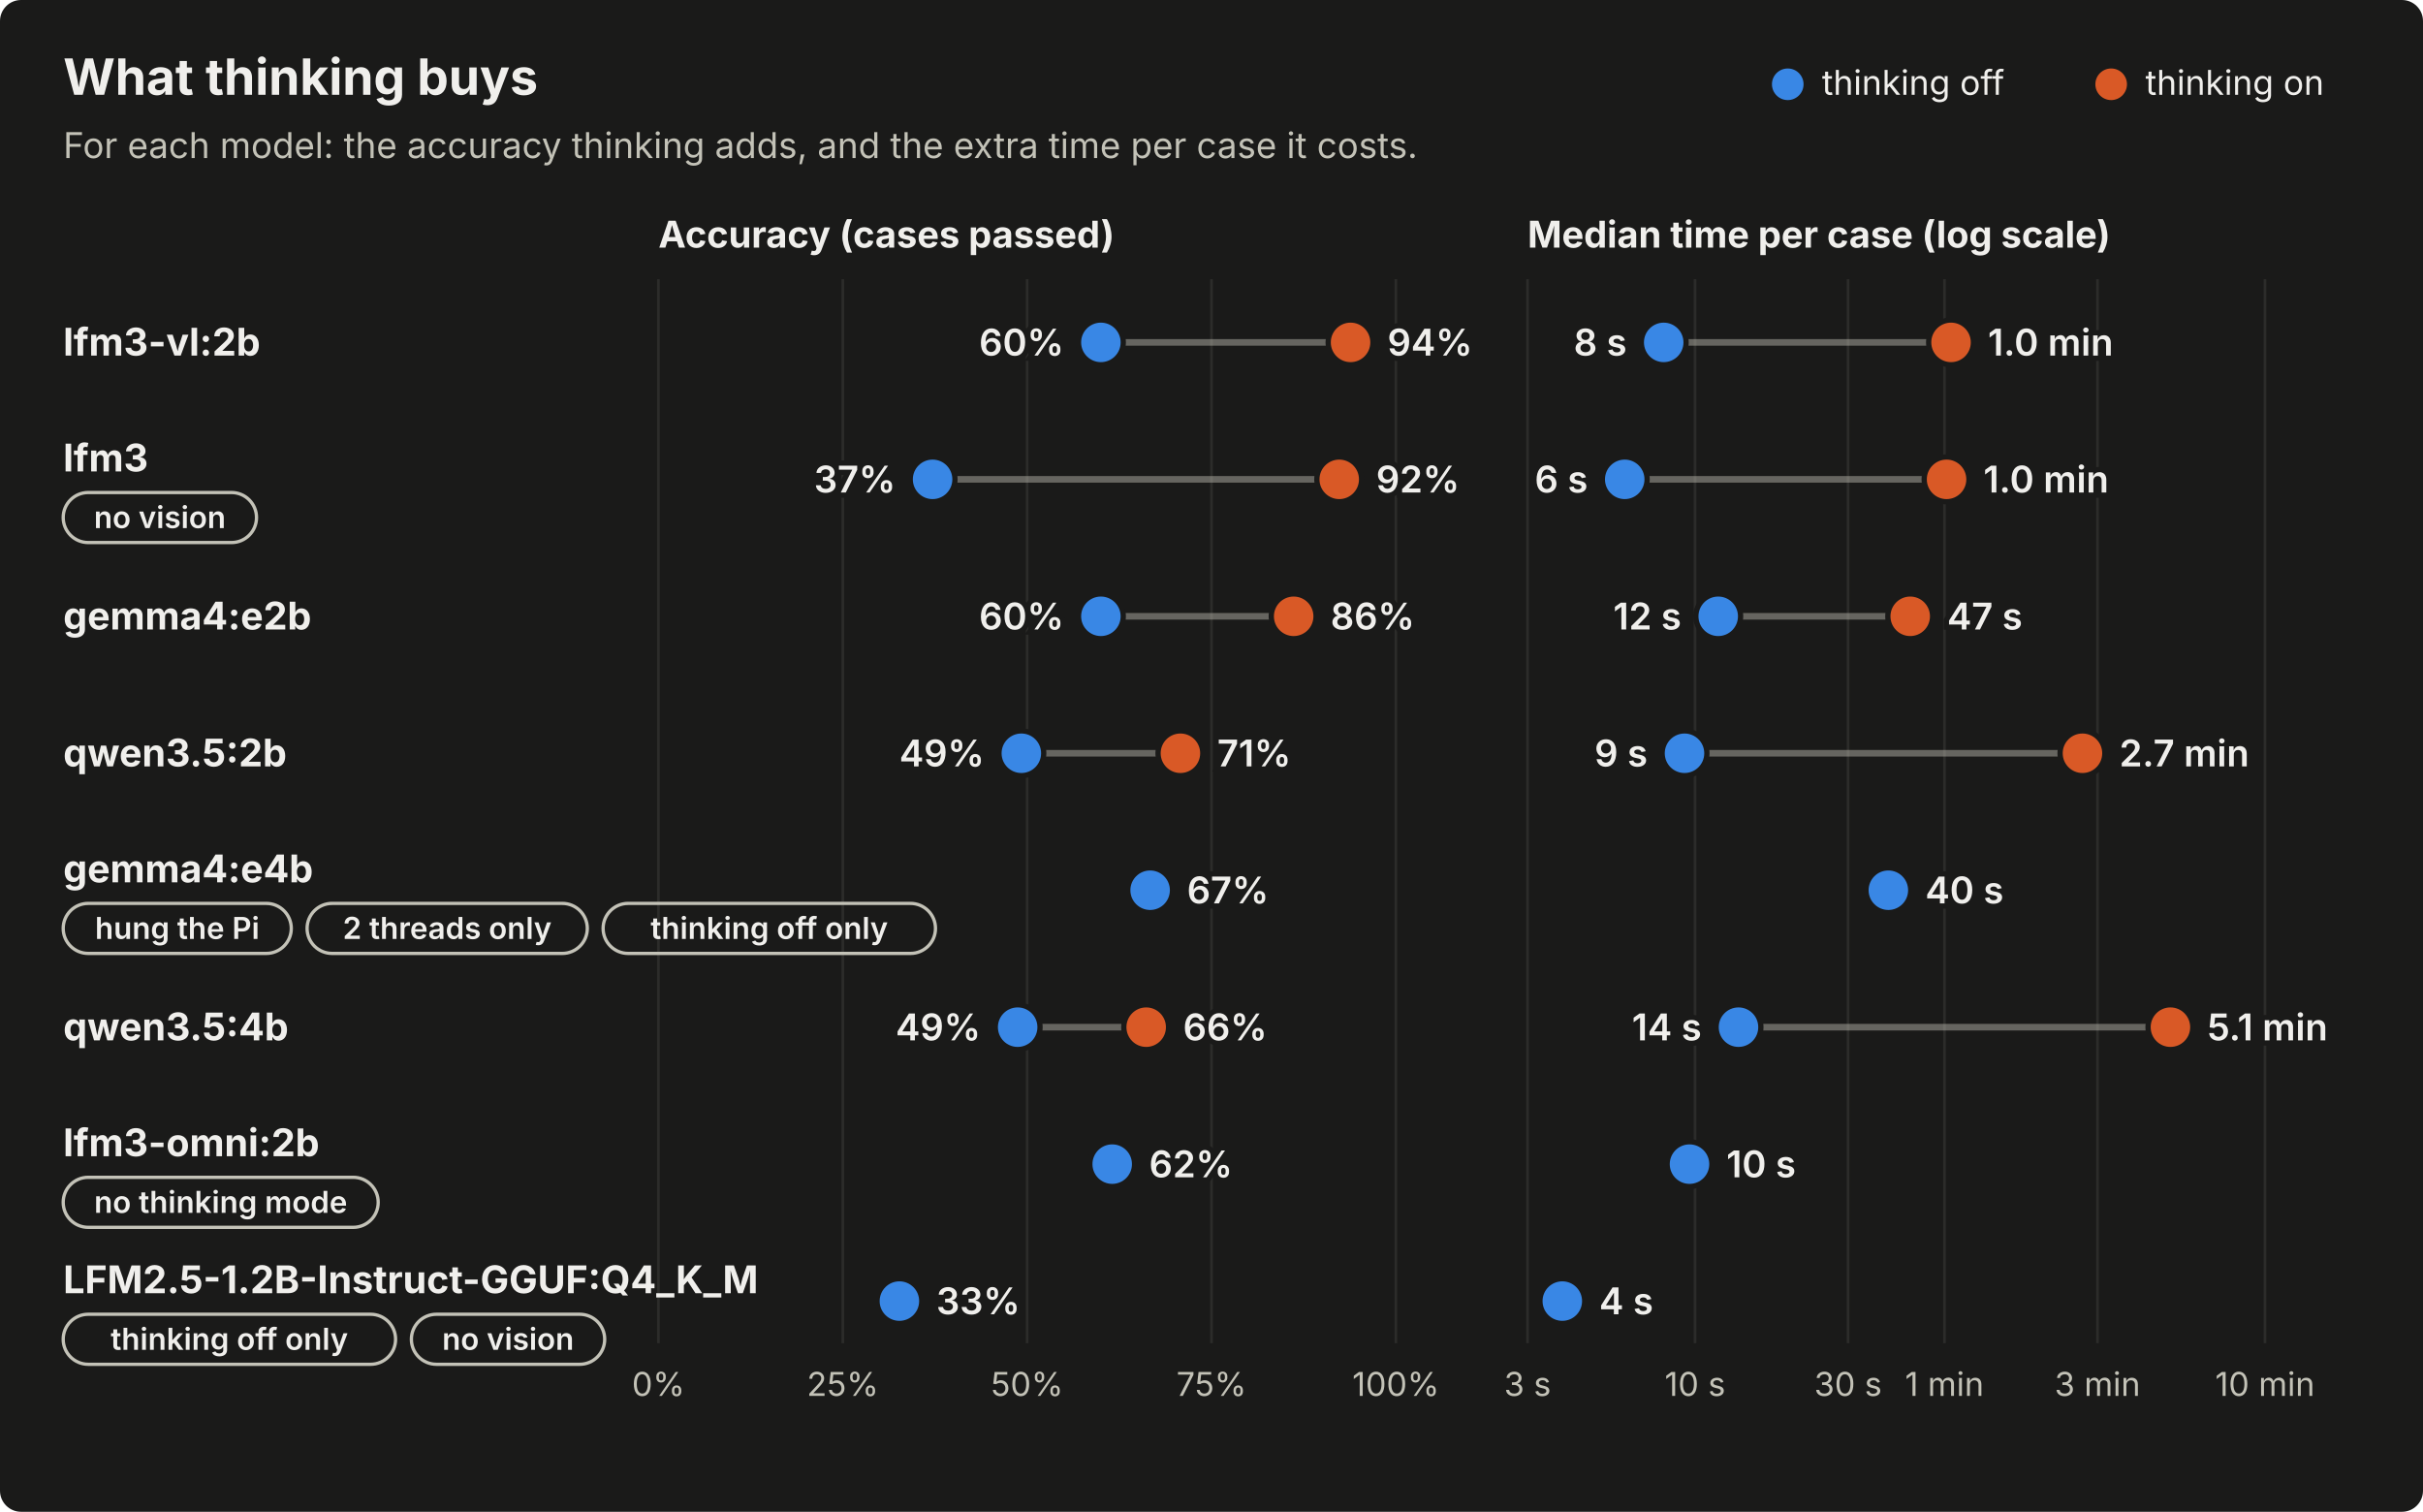
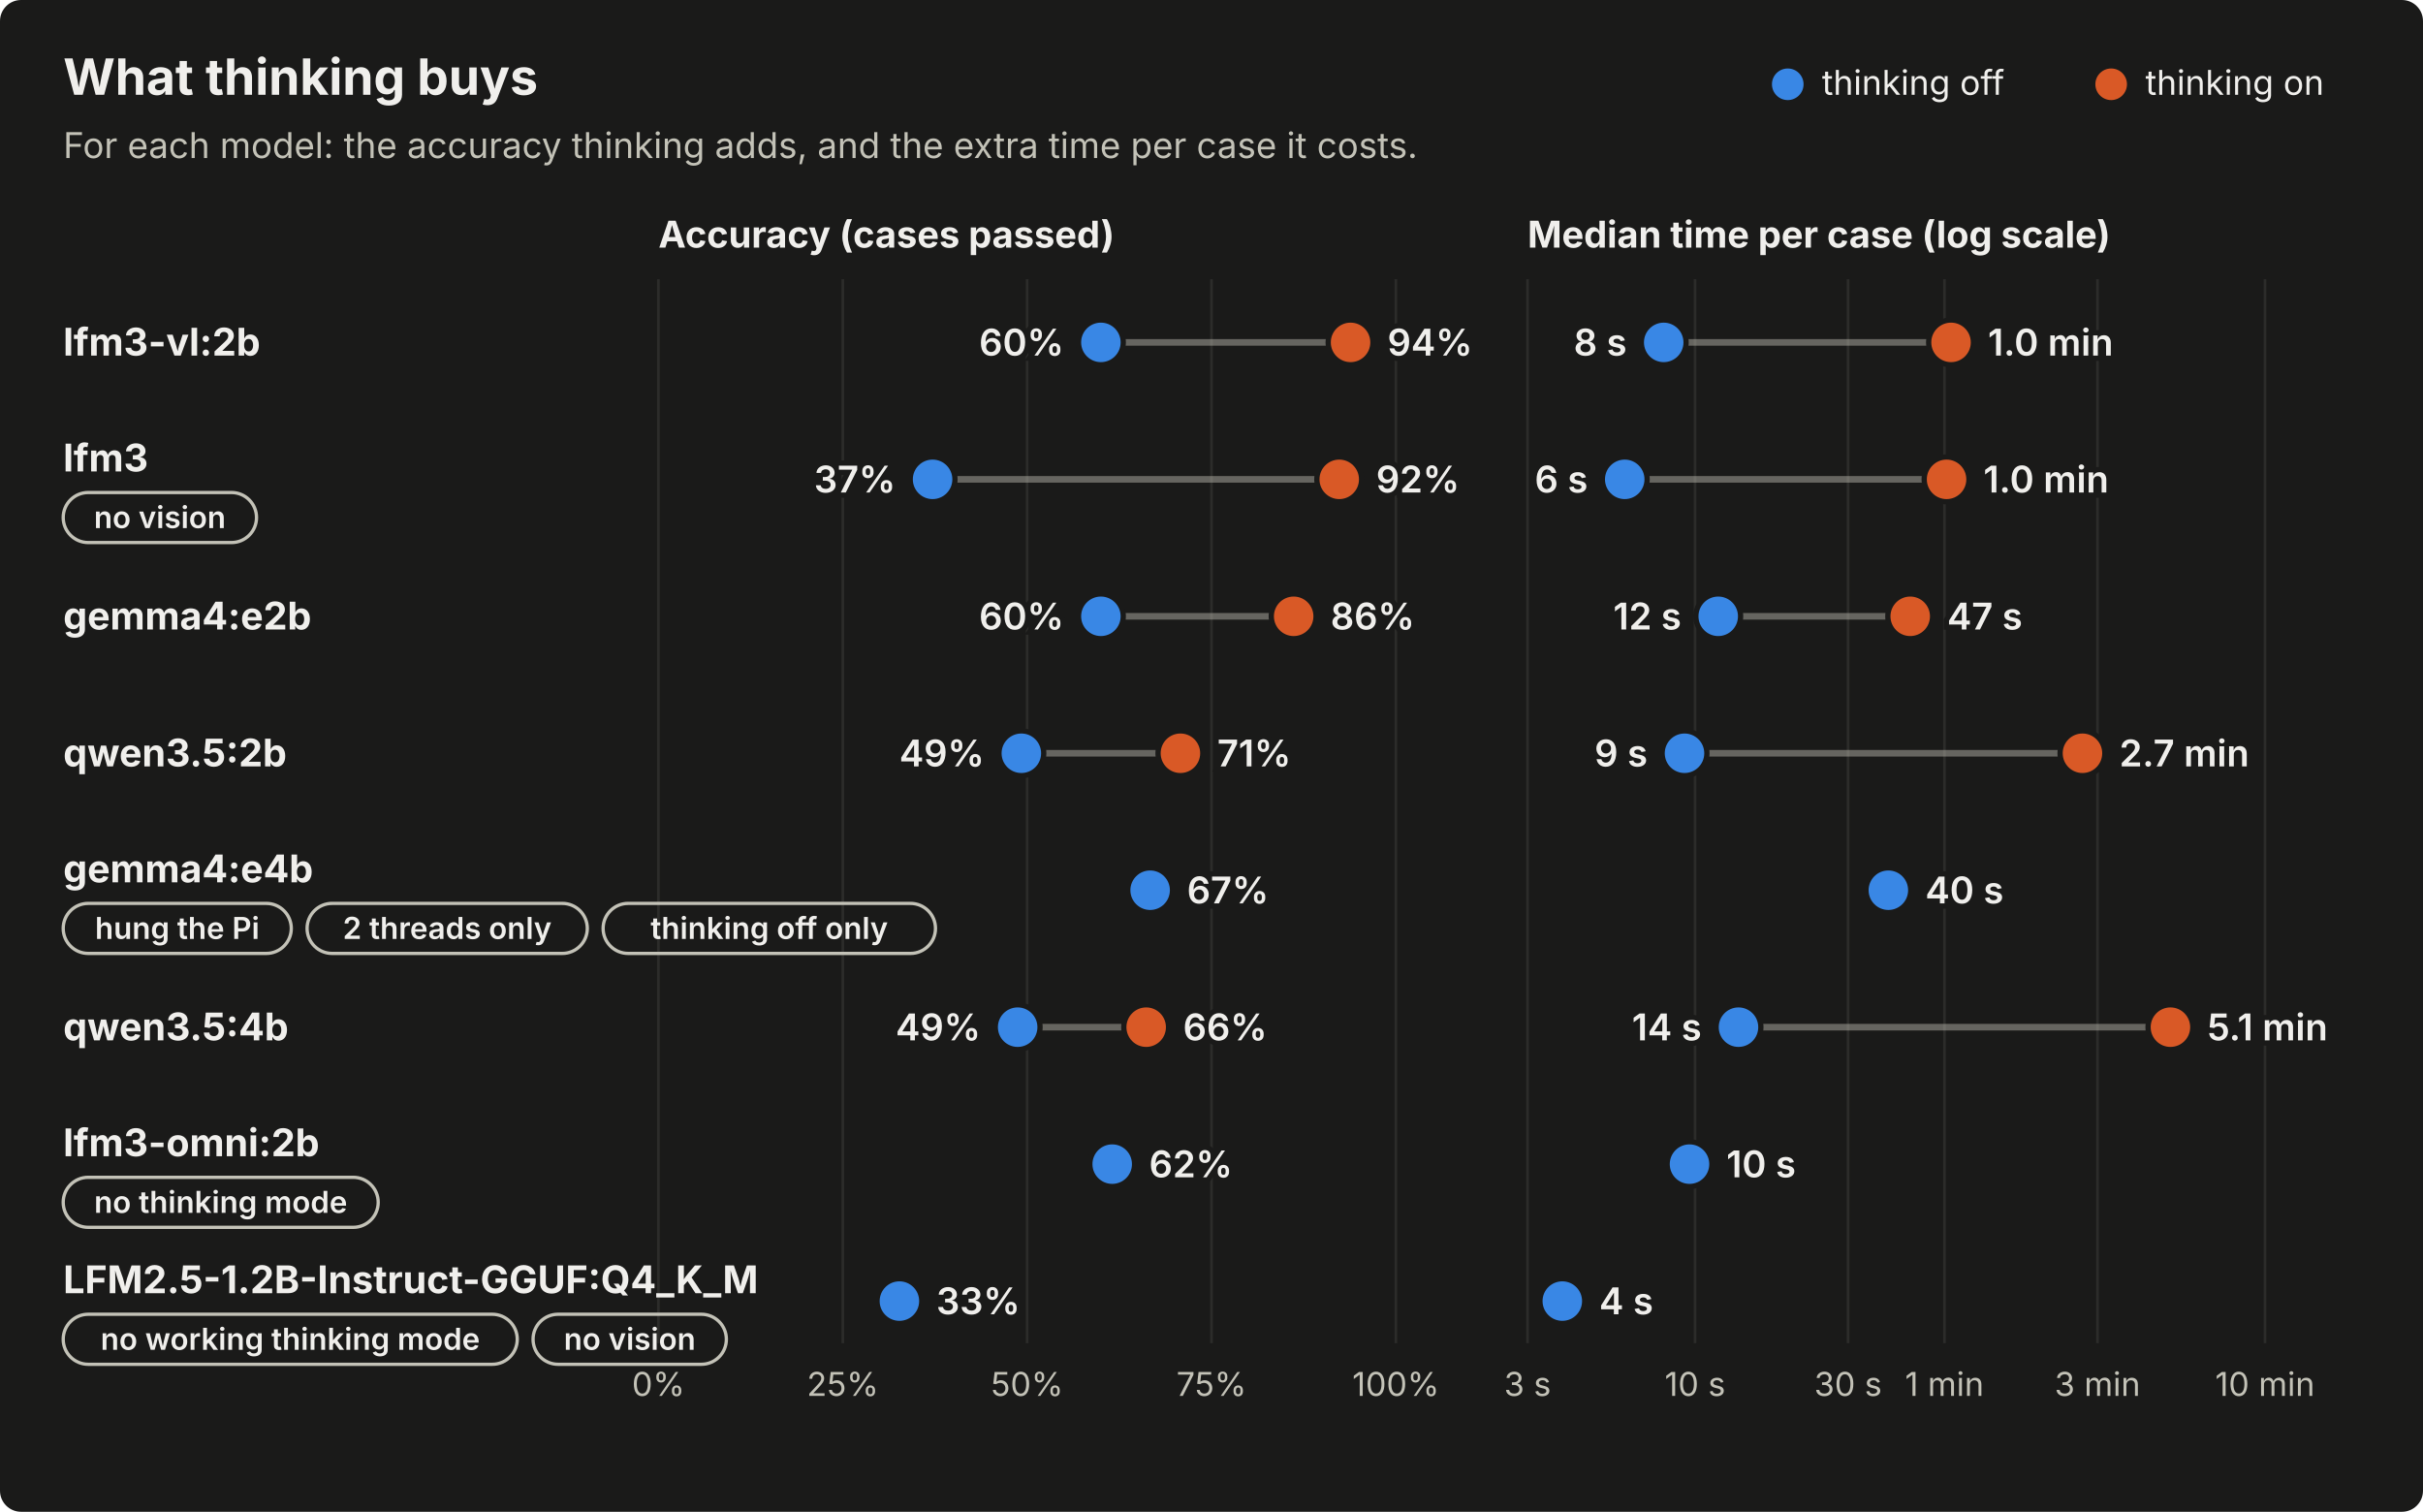
<svg xmlns="http://www.w3.org/2000/svg" width="920" height="574" viewBox="0 0 920 574" role="img" aria-label="What thinking buys">
  <rect width="920" height="574" rx="8" fill="#1a1a19" />
  <text x="24.0" y="36.0" font-size="19" font-weight="700" text-anchor="start" fill="#f0efec" font-family="system-ui, -apple-system, Segoe UI, sans-serif">What thinking buys</text>
  <text x="24.0" y="60.0" font-size="13.5" font-weight="normal" text-anchor="start" fill="#c3c2b7" font-family="system-ui, -apple-system, Segoe UI, sans-serif">For each model: the accuracy thinking adds, and the extra time per case it costs.</text>
  <circle cx="678.8" cy="32.0" r="7" fill="#3987e5" stroke="#1a1a19" stroke-width="2" />
  <text x="691.8" y="36.0" font-size="13" font-weight="normal" text-anchor="start" fill="#f0efec" font-family="system-ui, -apple-system, Segoe UI, sans-serif">thinking off</text>
  <circle cx="801.6" cy="32.0" r="7" fill="#d95926" stroke="#1a1a19" stroke-width="2" />
  <text x="814.6" y="36.0" font-size="13" font-weight="normal" text-anchor="start" fill="#f0efec" font-family="system-ui, -apple-system, Segoe UI, sans-serif">thinking on</text>
  <text x="250.0" y="94.0" font-size="14" font-weight="700" text-anchor="start" fill="#f0efec" font-family="system-ui, -apple-system, Segoe UI, sans-serif">Accuracy (cases passed)</text>
  <text x="580.0" y="94.0" font-size="14" font-weight="700" text-anchor="start" fill="#f0efec" font-family="system-ui, -apple-system, Segoe UI, sans-serif">Median time per case (log scale)</text>
  <line x1="250.0" y1="106.0" x2="250.0" y2="510.0" stroke="#2c2c2a" stroke-width="1" />
  <text x="250.0" y="530.0" font-size="12.5" font-weight="normal" text-anchor="middle" fill="#c3c2b7" font-family="system-ui, -apple-system, Segoe UI, sans-serif">0%</text>
  <line x1="320.0" y1="106.0" x2="320.0" y2="510.0" stroke="#2c2c2a" stroke-width="1" />
  <text x="320.0" y="530.0" font-size="12.5" font-weight="normal" text-anchor="middle" fill="#c3c2b7" font-family="system-ui, -apple-system, Segoe UI, sans-serif">25%</text>
  <line x1="390.0" y1="106.0" x2="390.0" y2="510.0" stroke="#2c2c2a" stroke-width="1" />
  <text x="390.0" y="530.0" font-size="12.5" font-weight="normal" text-anchor="middle" fill="#c3c2b7" font-family="system-ui, -apple-system, Segoe UI, sans-serif">50%</text>
  <line x1="460.0" y1="106.0" x2="460.0" y2="510.0" stroke="#2c2c2a" stroke-width="1" />
  <text x="460.0" y="530.0" font-size="12.5" font-weight="normal" text-anchor="middle" fill="#c3c2b7" font-family="system-ui, -apple-system, Segoe UI, sans-serif">75%</text>
  <line x1="530.0" y1="106.0" x2="530.0" y2="510.0" stroke="#2c2c2a" stroke-width="1" />
  <text x="530.0" y="530.0" font-size="12.5" font-weight="normal" text-anchor="middle" fill="#c3c2b7" font-family="system-ui, -apple-system, Segoe UI, sans-serif">100%</text>
  <line x1="580.0" y1="106.0" x2="580.0" y2="510.0" stroke="#2c2c2a" stroke-width="1" />
  <text x="580.0" y="530.0" font-size="12.5" font-weight="normal" text-anchor="middle" fill="#c3c2b7" font-family="system-ui, -apple-system, Segoe UI, sans-serif">3 s</text>
  <line x1="643.6" y1="106.0" x2="643.6" y2="510.0" stroke="#2c2c2a" stroke-width="1" />
  <text x="643.6" y="530.0" font-size="12.5" font-weight="normal" text-anchor="middle" fill="#c3c2b7" font-family="system-ui, -apple-system, Segoe UI, sans-serif">10 s</text>
  <line x1="701.7" y1="106.0" x2="701.7" y2="510.0" stroke="#2c2c2a" stroke-width="1" />
  <text x="701.7" y="530.0" font-size="12.5" font-weight="normal" text-anchor="middle" fill="#c3c2b7" font-family="system-ui, -apple-system, Segoe UI, sans-serif">30 s</text>
  <line x1="738.3" y1="106.0" x2="738.3" y2="510.0" stroke="#2c2c2a" stroke-width="1" />
  <text x="738.3" y="530.0" font-size="12.5" font-weight="normal" text-anchor="middle" fill="#c3c2b7" font-family="system-ui, -apple-system, Segoe UI, sans-serif">1 min</text>
  <line x1="796.4" y1="106.0" x2="796.4" y2="510.0" stroke="#2c2c2a" stroke-width="1" />
  <text x="796.4" y="530.0" font-size="12.5" font-weight="normal" text-anchor="middle" fill="#c3c2b7" font-family="system-ui, -apple-system, Segoe UI, sans-serif">3 min</text>
  <line x1="860.0" y1="106.0" x2="860.0" y2="510.0" stroke="#2c2c2a" stroke-width="1" />
  <text x="860.0" y="530.0" font-size="12.5" font-weight="normal" text-anchor="middle" fill="#c3c2b7" font-family="system-ui, -apple-system, Segoe UI, sans-serif">10 min</text>
  <text x="24.0" y="135.0" font-size="14.5" font-weight="700" text-anchor="start" fill="#f0efec" font-family="system-ui, -apple-system, Segoe UI, sans-serif">lfm3-vl:2b</text>
  <line x1="418.0" y1="130.0" x2="512.8" y2="130.0" stroke="#c3c2b7" stroke-width="2.5" stroke-opacity="0.45" />
  <circle cx="418.0" cy="130.0" r="8.5" fill="#3987e5" stroke="#1a1a19" stroke-width="2" />
  <circle cx="512.8" cy="130.0" r="8.5" fill="#d95926" stroke="#1a1a19" stroke-width="2" />
  <text x="404.0" y="135.0" font-size="14" font-weight="600" text-anchor="end" fill="#f0efec" stroke="#1a1a19" stroke-width="4" paint-order="stroke" font-family="system-ui, -apple-system, Segoe UI, sans-serif">60%</text>
  <text x="526.8" y="135.0" font-size="14" font-weight="600" text-anchor="start" fill="#f0efec" stroke="#1a1a19" stroke-width="4" paint-order="stroke" font-family="system-ui, -apple-system, Segoe UI, sans-serif">94%</text>
  <line x1="631.7" y1="130.0" x2="740.8" y2="130.0" stroke="#c3c2b7" stroke-width="2.5" stroke-opacity="0.45" />
  <circle cx="631.7" cy="130.0" r="8.5" fill="#3987e5" stroke="#1a1a19" stroke-width="2" />
  <circle cx="740.8" cy="130.0" r="8.5" fill="#d95926" stroke="#1a1a19" stroke-width="2" />
  <text x="617.7" y="135.0" font-size="14" font-weight="600" text-anchor="end" fill="#f0efec" stroke="#1a1a19" stroke-width="4" paint-order="stroke" font-family="system-ui, -apple-system, Segoe UI, sans-serif">8 s</text>
  <text x="754.8" y="135.0" font-size="14" font-weight="600" text-anchor="start" fill="#f0efec" stroke="#1a1a19" stroke-width="4" paint-order="stroke" font-family="system-ui, -apple-system, Segoe UI, sans-serif">1.0 min</text>
  <text x="24.0" y="179.0" font-size="14.5" font-weight="700" text-anchor="start" fill="#f0efec" font-family="system-ui, -apple-system, Segoe UI, sans-serif">lfm3</text>
  <rect x="24.0" y="187.0" width="73.4" height="19" rx="9.5" fill="none" stroke="#c3c2b7" stroke-width="1.25" />
  <text x="60.7" y="200.5" font-size="11.5" font-weight="600" text-anchor="middle" fill="#f0efec" font-family="system-ui, -apple-system, Segoe UI, sans-serif">no vision</text>
  <line x1="354.1" y1="182.0" x2="508.5" y2="182.0" stroke="#c3c2b7" stroke-width="2.5" stroke-opacity="0.45" />
  <circle cx="354.1" cy="182.0" r="8.5" fill="#3987e5" stroke="#1a1a19" stroke-width="2" />
  <circle cx="508.5" cy="182.0" r="8.5" fill="#d95926" stroke="#1a1a19" stroke-width="2" />
  <text x="340.1" y="187.0" font-size="14" font-weight="600" text-anchor="end" fill="#f0efec" stroke="#1a1a19" stroke-width="4" paint-order="stroke" font-family="system-ui, -apple-system, Segoe UI, sans-serif">37%</text>
  <text x="522.5" y="187.0" font-size="14" font-weight="600" text-anchor="start" fill="#f0efec" stroke="#1a1a19" stroke-width="4" paint-order="stroke" font-family="system-ui, -apple-system, Segoe UI, sans-serif">92%</text>
  <line x1="616.9" y1="182.0" x2="739.1" y2="182.0" stroke="#c3c2b7" stroke-width="2.5" stroke-opacity="0.45" />
  <circle cx="616.9" cy="182.0" r="8.5" fill="#3987e5" stroke="#1a1a19" stroke-width="2" />
  <circle cx="739.1" cy="182.0" r="8.5" fill="#d95926" stroke="#1a1a19" stroke-width="2" />
  <text x="602.9" y="187.0" font-size="14" font-weight="600" text-anchor="end" fill="#f0efec" stroke="#1a1a19" stroke-width="4" paint-order="stroke" font-family="system-ui, -apple-system, Segoe UI, sans-serif">6 s</text>
  <text x="753.1" y="187.0" font-size="14" font-weight="600" text-anchor="start" fill="#f0efec" stroke="#1a1a19" stroke-width="4" paint-order="stroke" font-family="system-ui, -apple-system, Segoe UI, sans-serif">1.0 min</text>
  <text x="24.0" y="239.0" font-size="14.5" font-weight="700" text-anchor="start" fill="#f0efec" font-family="system-ui, -apple-system, Segoe UI, sans-serif">gemma4:e2b</text>
  <line x1="418.0" y1="234.0" x2="491.2" y2="234.0" stroke="#c3c2b7" stroke-width="2.5" stroke-opacity="0.45" />
  <circle cx="418.0" cy="234.0" r="8.5" fill="#3987e5" stroke="#1a1a19" stroke-width="2" />
  <circle cx="491.2" cy="234.0" r="8.5" fill="#d95926" stroke="#1a1a19" stroke-width="2" />
  <text x="404.0" y="239.0" font-size="14" font-weight="600" text-anchor="end" fill="#f0efec" stroke="#1a1a19" stroke-width="4" paint-order="stroke" font-family="system-ui, -apple-system, Segoe UI, sans-serif">60%</text>
  <text x="505.2" y="239.0" font-size="14" font-weight="600" text-anchor="start" fill="#f0efec" stroke="#1a1a19" stroke-width="4" paint-order="stroke" font-family="system-ui, -apple-system, Segoe UI, sans-serif">86%</text>
  <line x1="652.4" y1="234.0" x2="725.3" y2="234.0" stroke="#c3c2b7" stroke-width="2.5" stroke-opacity="0.45" />
  <circle cx="652.4" cy="234.0" r="8.5" fill="#3987e5" stroke="#1a1a19" stroke-width="2" />
  <circle cx="725.3" cy="234.0" r="8.5" fill="#d95926" stroke="#1a1a19" stroke-width="2" />
  <text x="638.4" y="239.0" font-size="14" font-weight="600" text-anchor="end" fill="#f0efec" stroke="#1a1a19" stroke-width="4" paint-order="stroke" font-family="system-ui, -apple-system, Segoe UI, sans-serif">12 s</text>
  <text x="739.3" y="239.0" font-size="14" font-weight="600" text-anchor="start" fill="#f0efec" stroke="#1a1a19" stroke-width="4" paint-order="stroke" font-family="system-ui, -apple-system, Segoe UI, sans-serif">47 s</text>
  <text x="24.0" y="291.0" font-size="14.5" font-weight="700" text-anchor="start" fill="#f0efec" font-family="system-ui, -apple-system, Segoe UI, sans-serif">qwen3.5:2b</text>
  <line x1="387.8" y1="286.0" x2="448.2" y2="286.0" stroke="#c3c2b7" stroke-width="2.5" stroke-opacity="0.45" />
  <circle cx="387.8" cy="286.0" r="8.5" fill="#3987e5" stroke="#1a1a19" stroke-width="2" />
  <circle cx="448.2" cy="286.0" r="8.5" fill="#d95926" stroke="#1a1a19" stroke-width="2" />
  <text x="373.8" y="291.0" font-size="14" font-weight="600" text-anchor="end" fill="#f0efec" stroke="#1a1a19" stroke-width="4" paint-order="stroke" font-family="system-ui, -apple-system, Segoe UI, sans-serif">49%</text>
  <text x="462.2" y="291.0" font-size="14" font-weight="600" text-anchor="start" fill="#f0efec" stroke="#1a1a19" stroke-width="4" paint-order="stroke" font-family="system-ui, -apple-system, Segoe UI, sans-serif">71%</text>
  <line x1="639.6" y1="286.0" x2="790.7" y2="286.0" stroke="#c3c2b7" stroke-width="2.5" stroke-opacity="0.45" />
  <circle cx="639.6" cy="286.0" r="8.5" fill="#3987e5" stroke="#1a1a19" stroke-width="2" />
  <circle cx="790.7" cy="286.0" r="8.5" fill="#d95926" stroke="#1a1a19" stroke-width="2" />
  <text x="625.6" y="291.0" font-size="14" font-weight="600" text-anchor="end" fill="#f0efec" stroke="#1a1a19" stroke-width="4" paint-order="stroke" font-family="system-ui, -apple-system, Segoe UI, sans-serif">9 s</text>
  <text x="804.7" y="291.0" font-size="14" font-weight="600" text-anchor="start" fill="#f0efec" stroke="#1a1a19" stroke-width="4" paint-order="stroke" font-family="system-ui, -apple-system, Segoe UI, sans-serif">2.7 min</text>
  <text x="24.0" y="335.0" font-size="14.5" font-weight="700" text-anchor="start" fill="#f0efec" font-family="system-ui, -apple-system, Segoe UI, sans-serif">gemma4:e4b</text>
  <rect x="24.0" y="343.0" width="86.6" height="19" rx="9.5" fill="none" stroke="#c3c2b7" stroke-width="1.25" />
  <text x="67.3" y="356.5" font-size="11.5" font-weight="600" text-anchor="middle" fill="#f0efec" font-family="system-ui, -apple-system, Segoe UI, sans-serif">hung the Pi</text>
  <rect x="116.6" y="343.0" width="106.4" height="19" rx="9.5" fill="none" stroke="#c3c2b7" stroke-width="1.25" />
  <text x="169.8" y="356.5" font-size="11.5" font-weight="600" text-anchor="middle" fill="#f0efec" font-family="system-ui, -apple-system, Segoe UI, sans-serif">2 threads only</text>
  <rect x="229.0" y="343.0" width="126.2" height="19" rx="9.5" fill="none" stroke="#c3c2b7" stroke-width="1.25" />
  <text x="292.1" y="356.5" font-size="11.5" font-weight="600" text-anchor="middle" fill="#f0efec" font-family="system-ui, -apple-system, Segoe UI, sans-serif">thinking off only</text>
  <circle cx="436.7" cy="338.0" r="8.5" fill="#3987e5" stroke="#1a1a19" stroke-width="2" />
  <text x="450.7" y="343.0" font-size="14" font-weight="600" text-anchor="start" fill="#f0efec" stroke="#1a1a19" stroke-width="4" paint-order="stroke" font-family="system-ui, -apple-system, Segoe UI, sans-serif">67%</text>
  <circle cx="717.0" cy="338.0" r="8.5" fill="#3987e5" stroke="#1a1a19" stroke-width="2" />
  <text x="731.0" y="343.0" font-size="14" font-weight="600" text-anchor="start" fill="#f0efec" stroke="#1a1a19" stroke-width="4" paint-order="stroke" font-family="system-ui, -apple-system, Segoe UI, sans-serif">40 s</text>
  <text x="24.0" y="395.0" font-size="14.5" font-weight="700" text-anchor="start" fill="#f0efec" font-family="system-ui, -apple-system, Segoe UI, sans-serif">qwen3.5:4b</text>
  <line x1="386.4" y1="390.0" x2="435.2" y2="390.0" stroke="#c3c2b7" stroke-width="2.5" stroke-opacity="0.45" />
  <circle cx="386.4" cy="390.0" r="8.5" fill="#3987e5" stroke="#1a1a19" stroke-width="2" />
  <circle cx="435.2" cy="390.0" r="8.5" fill="#d95926" stroke="#1a1a19" stroke-width="2" />
  <text x="372.4" y="395.0" font-size="14" font-weight="600" text-anchor="end" fill="#f0efec" stroke="#1a1a19" stroke-width="4" paint-order="stroke" font-family="system-ui, -apple-system, Segoe UI, sans-serif">49%</text>
  <text x="449.2" y="395.0" font-size="14" font-weight="600" text-anchor="start" fill="#f0efec" stroke="#1a1a19" stroke-width="4" paint-order="stroke" font-family="system-ui, -apple-system, Segoe UI, sans-serif">66%</text>
  <line x1="660.1" y1="390.0" x2="824.1" y2="390.0" stroke="#c3c2b7" stroke-width="2.5" stroke-opacity="0.45" />
  <circle cx="660.1" cy="390.0" r="8.5" fill="#3987e5" stroke="#1a1a19" stroke-width="2" />
  <circle cx="824.1" cy="390.0" r="8.5" fill="#d95926" stroke="#1a1a19" stroke-width="2" />
  <text x="646.1" y="395.0" font-size="14" font-weight="600" text-anchor="end" fill="#f0efec" stroke="#1a1a19" stroke-width="4" paint-order="stroke" font-family="system-ui, -apple-system, Segoe UI, sans-serif">14 s</text>
  <text x="838.1" y="395.0" font-size="14" font-weight="600" text-anchor="start" fill="#f0efec" stroke="#1a1a19" stroke-width="4" paint-order="stroke" font-family="system-ui, -apple-system, Segoe UI, sans-serif">5.1 min</text>
  <text x="24.0" y="439.0" font-size="14.5" font-weight="700" text-anchor="start" fill="#f0efec" font-family="system-ui, -apple-system, Segoe UI, sans-serif">lfm3-omni:2b</text>
  <rect x="24.0" y="447.0" width="119.6" height="19" rx="9.5" fill="none" stroke="#c3c2b7" stroke-width="1.25" />
  <text x="83.8" y="460.5" font-size="11.5" font-weight="600" text-anchor="middle" fill="#f0efec" font-family="system-ui, -apple-system, Segoe UI, sans-serif">no thinking mode</text>
  <circle cx="422.3" cy="442.0" r="8.5" fill="#3987e5" stroke="#1a1a19" stroke-width="2" />
  <text x="436.3" y="447.0" font-size="14" font-weight="600" text-anchor="start" fill="#f0efec" stroke="#1a1a19" stroke-width="4" paint-order="stroke" font-family="system-ui, -apple-system, Segoe UI, sans-serif">62%</text>
  <circle cx="641.5" cy="442.0" r="8.5" fill="#3987e5" stroke="#1a1a19" stroke-width="2" />
  <text x="655.5" y="447.0" font-size="14" font-weight="600" text-anchor="start" fill="#f0efec" stroke="#1a1a19" stroke-width="4" paint-order="stroke" font-family="system-ui, -apple-system, Segoe UI, sans-serif">10 s</text>
  <text x="24.0" y="491.0" font-size="14.5" font-weight="700" text-anchor="start" fill="#f0efec" font-family="system-ui, -apple-system, Segoe UI, sans-serif">LFM2.5-1.2B-Instruct-GGUF:Q4_K_M</text>
-   <rect x="24.0" y="499.0" width="126.2" height="19" rx="9.5" fill="none" stroke="#c3c2b7" stroke-width="1.25" />
-   <text x="87.1" y="512.5" font-size="11.5" font-weight="600" text-anchor="middle" fill="#f0efec" font-family="system-ui, -apple-system, Segoe UI, sans-serif">thinking off only</text>
-   <rect x="156.2" y="499.0" width="73.4" height="19" rx="9.5" fill="none" stroke="#c3c2b7" stroke-width="1.25" />
-   <text x="192.9" y="512.5" font-size="11.5" font-weight="600" text-anchor="middle" fill="#f0efec" font-family="system-ui, -apple-system, Segoe UI, sans-serif">no vision</text>
+   <rect x="24.0" y="499.0" width="172.4" height="19" rx="9.5" fill="none" stroke="#c3c2b7" stroke-width="1.25" />
+   <text x="110.2" y="512.5" font-size="11.5" font-weight="600" text-anchor="middle" fill="#f0efec" font-family="system-ui, -apple-system, Segoe UI, sans-serif">no working thinking mode</text>
+   <rect x="202.4" y="499.0" width="73.4" height="19" rx="9.5" fill="none" stroke="#c3c2b7" stroke-width="1.25" />
+   <text x="239.1" y="512.5" font-size="11.5" font-weight="600" text-anchor="middle" fill="#f0efec" font-family="system-ui, -apple-system, Segoe UI, sans-serif">no vision</text>
  <circle cx="341.5" cy="494.0" r="8.5" fill="#3987e5" stroke="#1a1a19" stroke-width="2" />
  <text x="355.5" y="499.0" font-size="14" font-weight="600" text-anchor="start" fill="#f0efec" stroke="#1a1a19" stroke-width="4" paint-order="stroke" font-family="system-ui, -apple-system, Segoe UI, sans-serif">33%</text>
  <circle cx="593.2" cy="494.0" r="8.5" fill="#3987e5" stroke="#1a1a19" stroke-width="2" />
  <text x="607.2" y="499.0" font-size="14" font-weight="600" text-anchor="start" fill="#f0efec" stroke="#1a1a19" stroke-width="4" paint-order="stroke" font-family="system-ui, -apple-system, Segoe UI, sans-serif">4 s</text>
</svg>
